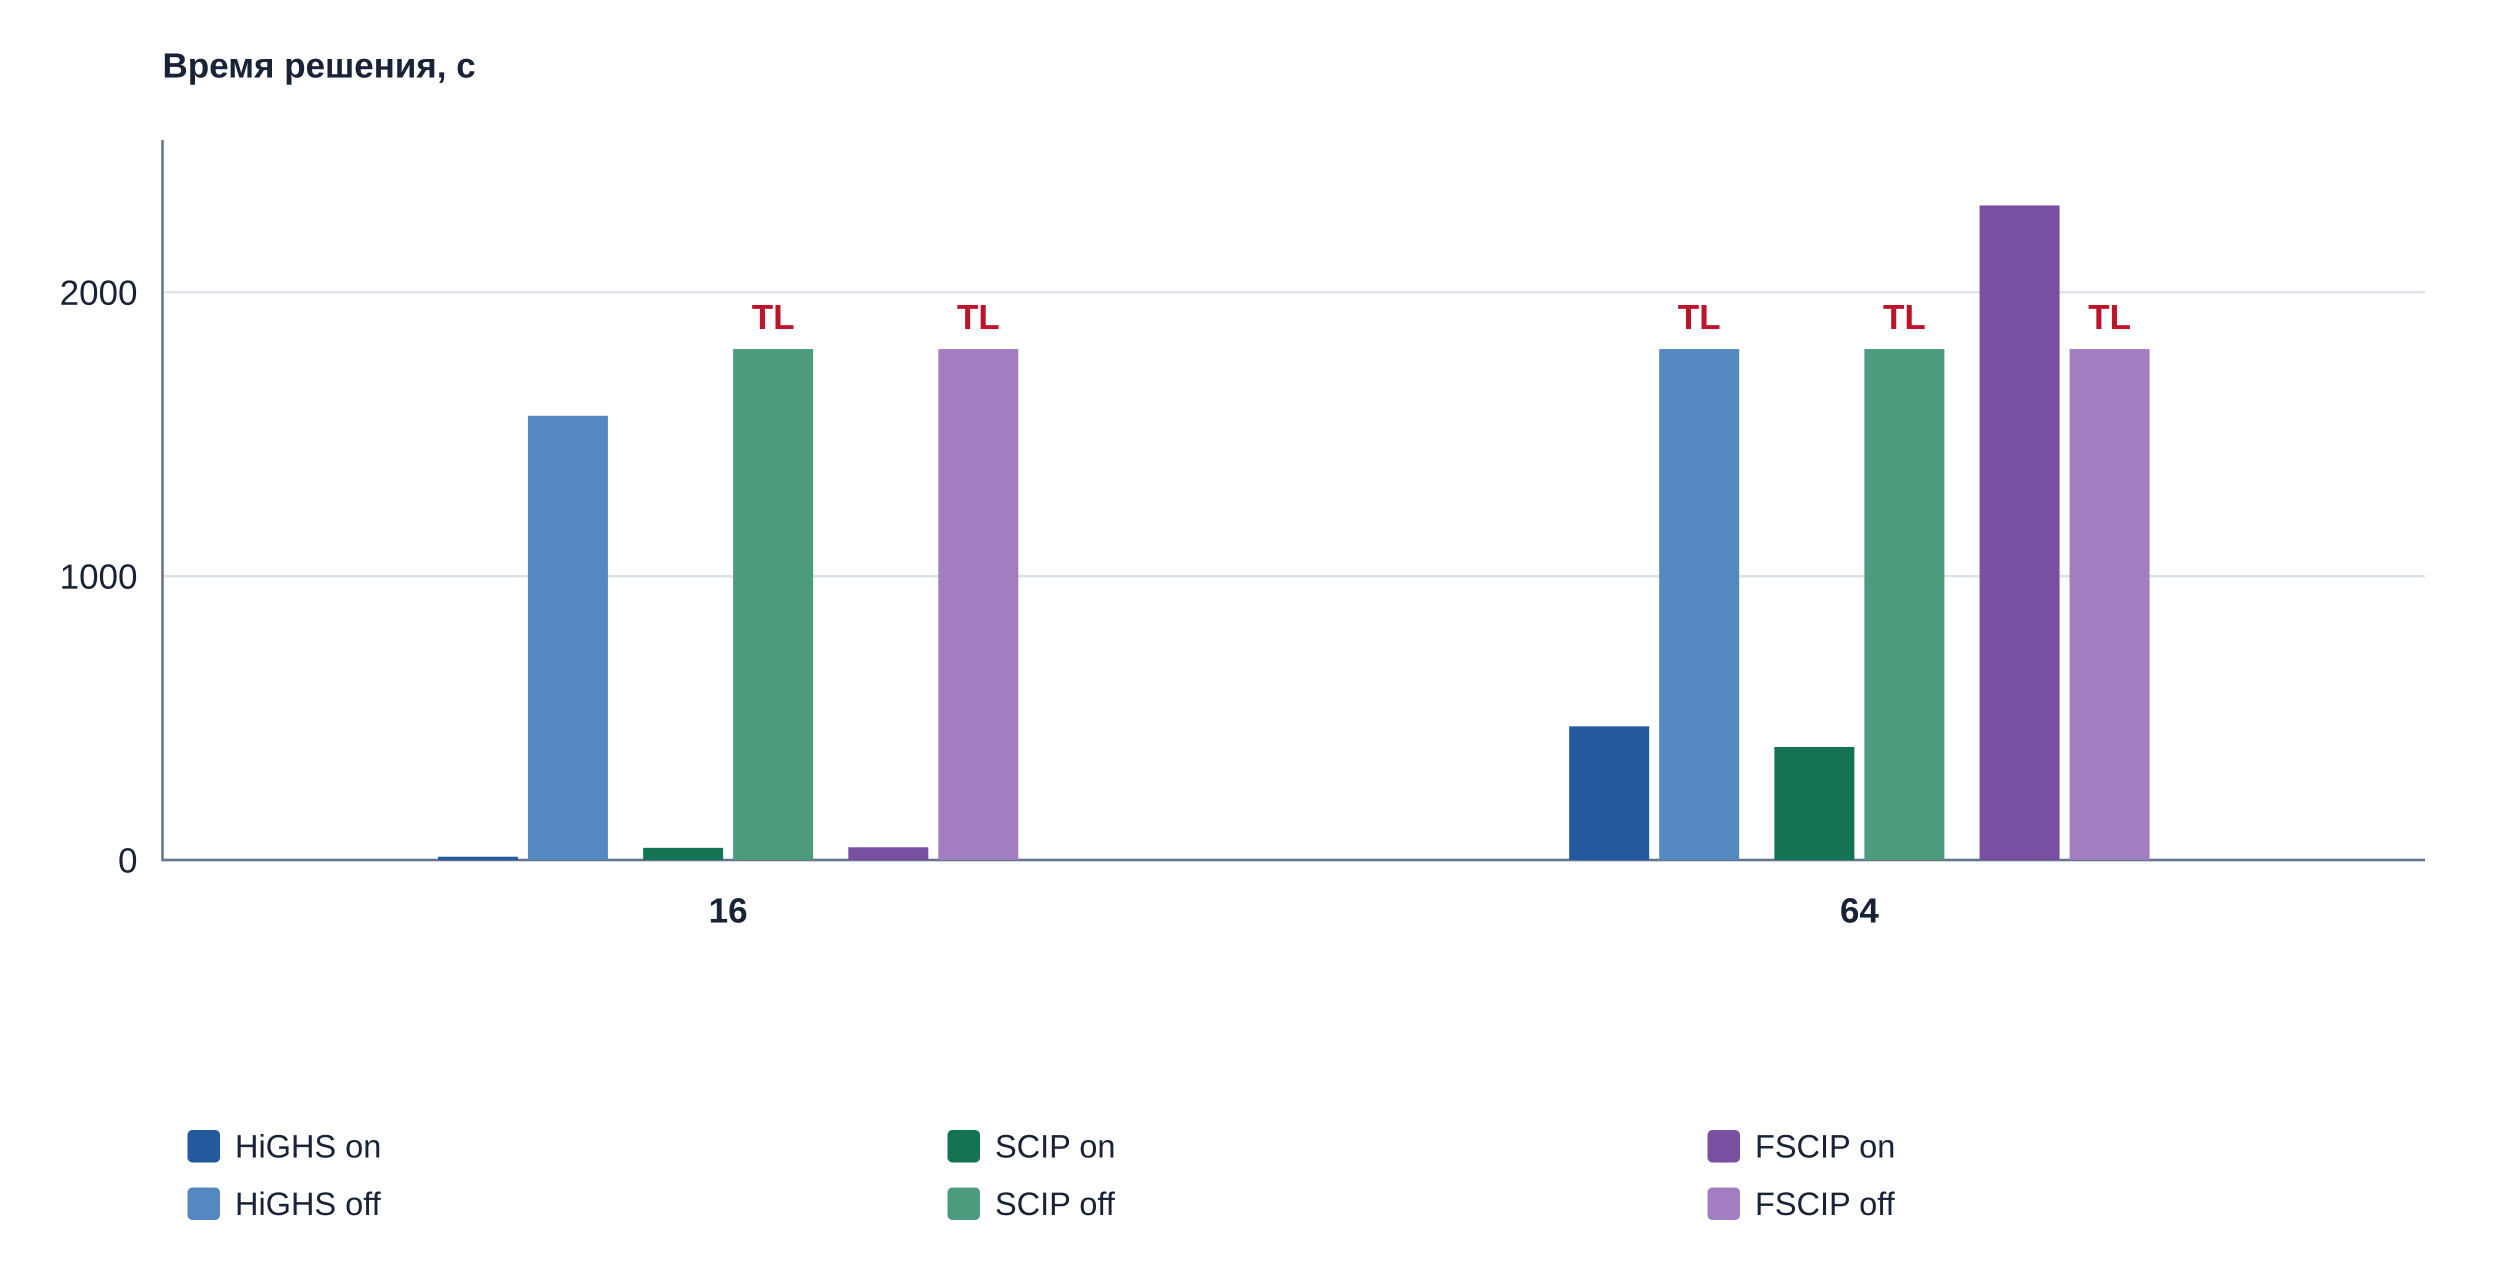
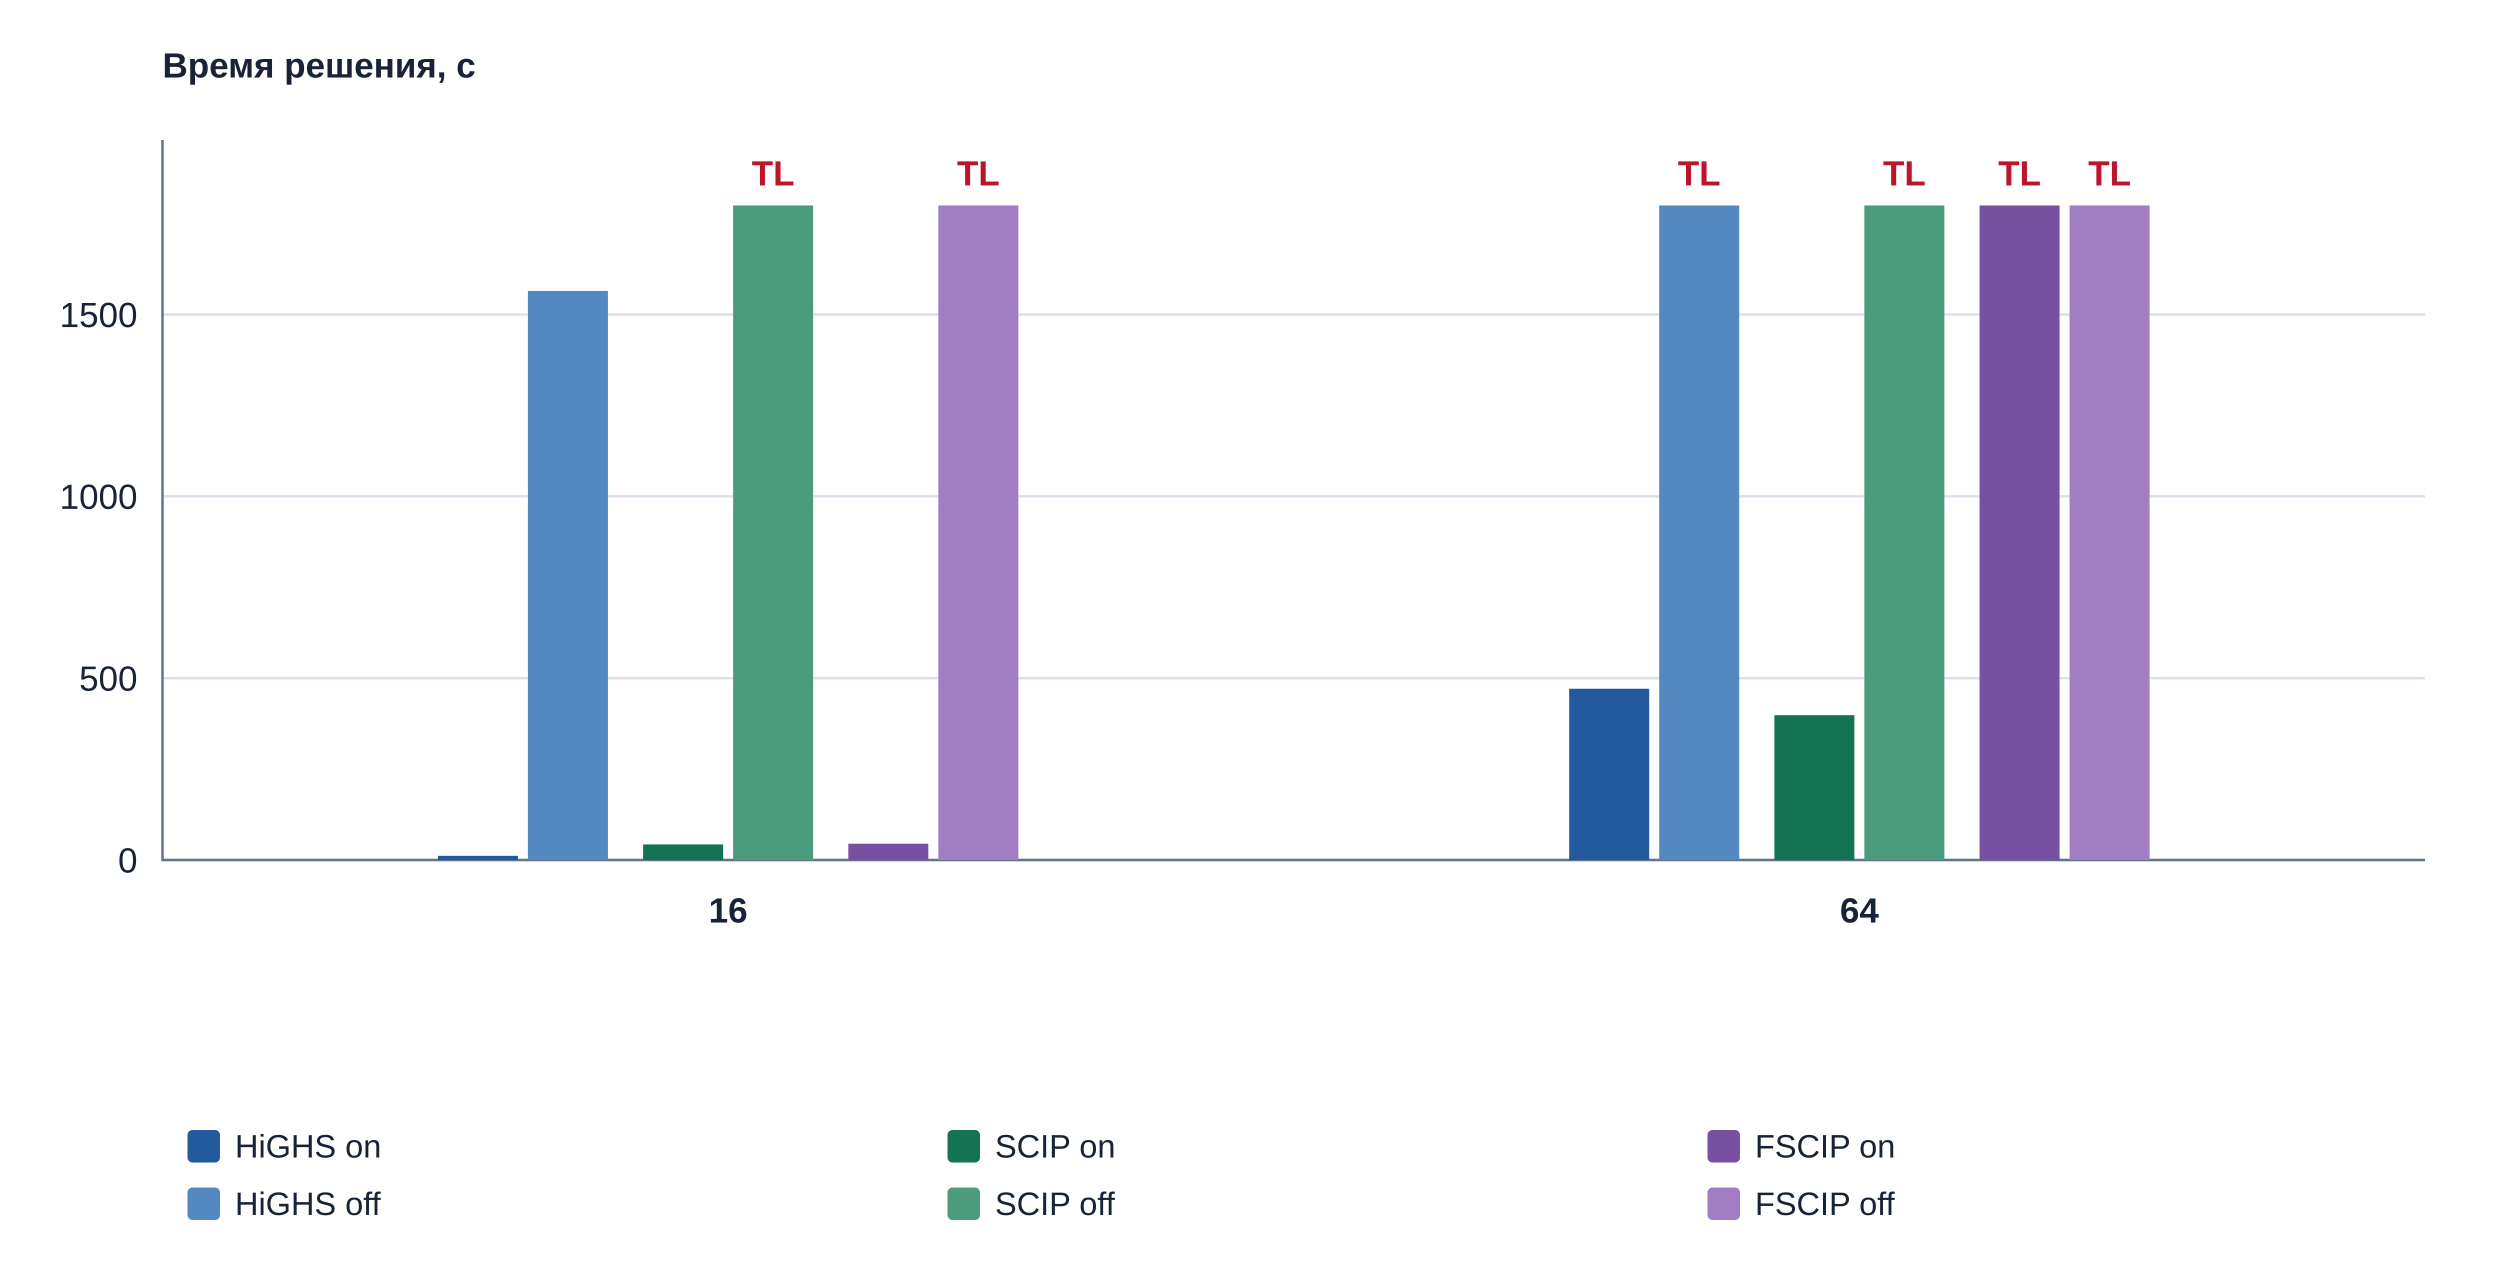
<svg xmlns="http://www.w3.org/2000/svg" viewBox="0 0 1000 510" width="1000" height="510" role="img">
  <rect width="100%" height="100%" fill="white" />
  <g font-family="Arial, sans-serif" font-size="14" fill="#182337">
    <text x="65" y="31" font-weight="bold">Время решения, с</text>
    <path d="M65 344.00H970" stroke="#dce2eb" />
    <text x="55" y="349.0" text-anchor="end">0</text>
-     <path d="M65 230.46H970" stroke="#dce2eb" />
-     <text x="55" y="235.459" text-anchor="end">1000</text>
-     <path d="M65 116.92H970" stroke="#dce2eb" />
-     <text x="55" y="121.917" text-anchor="end">2000</text>
+     <path d="M65 271.27H970" stroke="#dce2eb" />
+     <text x="55" y="276.273" text-anchor="end">500</text>
+     <path d="M65 198.55H970" stroke="#dce2eb" />
+     <text x="55" y="203.545" text-anchor="end">1000</text>
+     <path d="M65 125.82H970" stroke="#dce2eb" />
+     <text x="55" y="130.818" text-anchor="end">1500</text>
    <path d="M65 56V344H970" fill="none" stroke="#64748b" />
-     <rect x="175.17" y="342.698" width="32" height="1.302" fill="#235a9e" />
-     <rect x="211.17" y="166.323" width="32" height="177.677" fill="#5488c0" />
-     <rect x="257.25" y="339.137" width="32" height="4.863" fill="#147353" />
-     <rect x="293.25" y="139.626" width="32" height="204.374" fill="#4a9c7d" />
-     <text x="309.25" y="131.626" text-anchor="middle" fill="#be142b" font-weight="bold">TL</text>
-     <rect x="339.33" y="338.903" width="32" height="5.097" fill="#7750a1" />
-     <rect x="375.33" y="139.626" width="32" height="204.374" fill="#a17dc1" />
-     <text x="391.33" y="131.626" text-anchor="middle" fill="#be142b" font-weight="bold">TL</text>
+     <rect x="175.17" y="342.332" width="32" height="1.668" fill="#235a9e" />
+     <rect x="211.17" y="116.382" width="32" height="227.618" fill="#5488c0" />
+     <rect x="257.25" y="337.77" width="32" height="6.23" fill="#147353" />
+     <rect x="293.25" y="82.182" width="32" height="261.818" fill="#4a9c7d" />
+     <text x="309.25" y="74.182" text-anchor="middle" fill="#be142b" font-weight="bold">TL</text>
+     <rect x="339.33" y="337.471" width="32" height="6.529" fill="#7750a1" />
+     <rect x="375.33" y="82.182" width="32" height="261.818" fill="#a17dc1" />
+     <text x="391.33" y="74.182" text-anchor="middle" fill="#be142b" font-weight="bold">TL</text>
    <text x="291.25" y="369" text-anchor="middle" font-weight="bold">16</text>
-     <rect x="627.67" y="290.53" width="32" height="53.47" fill="#235a9e" />
-     <rect x="663.67" y="139.626" width="32" height="204.374" fill="#5488c0" />
-     <text x="679.67" y="131.626" text-anchor="middle" fill="#be142b" font-weight="bold">TL</text>
-     <rect x="709.75" y="298.78" width="32" height="45.22" fill="#147353" />
-     <rect x="745.75" y="139.626" width="32" height="204.374" fill="#4a9c7d" />
-     <text x="761.75" y="131.626" text-anchor="middle" fill="#be142b" font-weight="bold">TL</text>
+     <rect x="627.67" y="275.501" width="32" height="68.499" fill="#235a9e" />
+     <rect x="663.67" y="82.182" width="32" height="261.818" fill="#5488c0" />
+     <text x="679.67" y="74.182" text-anchor="middle" fill="#be142b" font-weight="bold">TL</text>
+     <rect x="709.75" y="286.07" width="32" height="57.93" fill="#147353" />
+     <rect x="745.75" y="82.182" width="32" height="261.818" fill="#4a9c7d" />
+     <text x="761.75" y="74.182" text-anchor="middle" fill="#be142b" font-weight="bold">TL</text>
    <rect x="791.83" y="82.182" width="32" height="261.818" fill="#7750a1" />
-     <rect x="827.83" y="139.626" width="32" height="204.374" fill="#a17dc1" />
-     <text x="843.83" y="131.626" text-anchor="middle" fill="#be142b" font-weight="bold">TL</text>
+     <text x="807.83" y="74.182" text-anchor="middle" fill="#be142b" font-weight="bold">TL</text>
+     <rect x="827.83" y="82.182" width="32" height="261.818" fill="#a17dc1" />
+     <text x="843.83" y="74.182" text-anchor="middle" fill="#be142b" font-weight="bold">TL</text>
    <text x="743.75" y="369" text-anchor="middle" font-weight="bold">64</text>
    <rect x="75" y="452" width="13" height="13" rx="2" fill="#235a9e" />
    <text x="94" y="463" font-size="13">HiGHS on</text>
    <rect x="75" y="475" width="13" height="13" rx="2" fill="#5488c0" />
    <text x="94" y="486" font-size="13">HiGHS off</text>
    <rect x="379" y="452" width="13" height="13" rx="2" fill="#147353" />
    <text x="398" y="463" font-size="13">SCIP on</text>
    <rect x="379" y="475" width="13" height="13" rx="2" fill="#4a9c7d" />
    <text x="398" y="486" font-size="13">SCIP off</text>
    <rect x="683" y="452" width="13" height="13" rx="2" fill="#7750a1" />
    <text x="702" y="463" font-size="13">FSCIP on</text>
    <rect x="683" y="475" width="13" height="13" rx="2" fill="#a17dc1" />
    <text x="702" y="486" font-size="13">FSCIP off</text>
  </g>
</svg>
